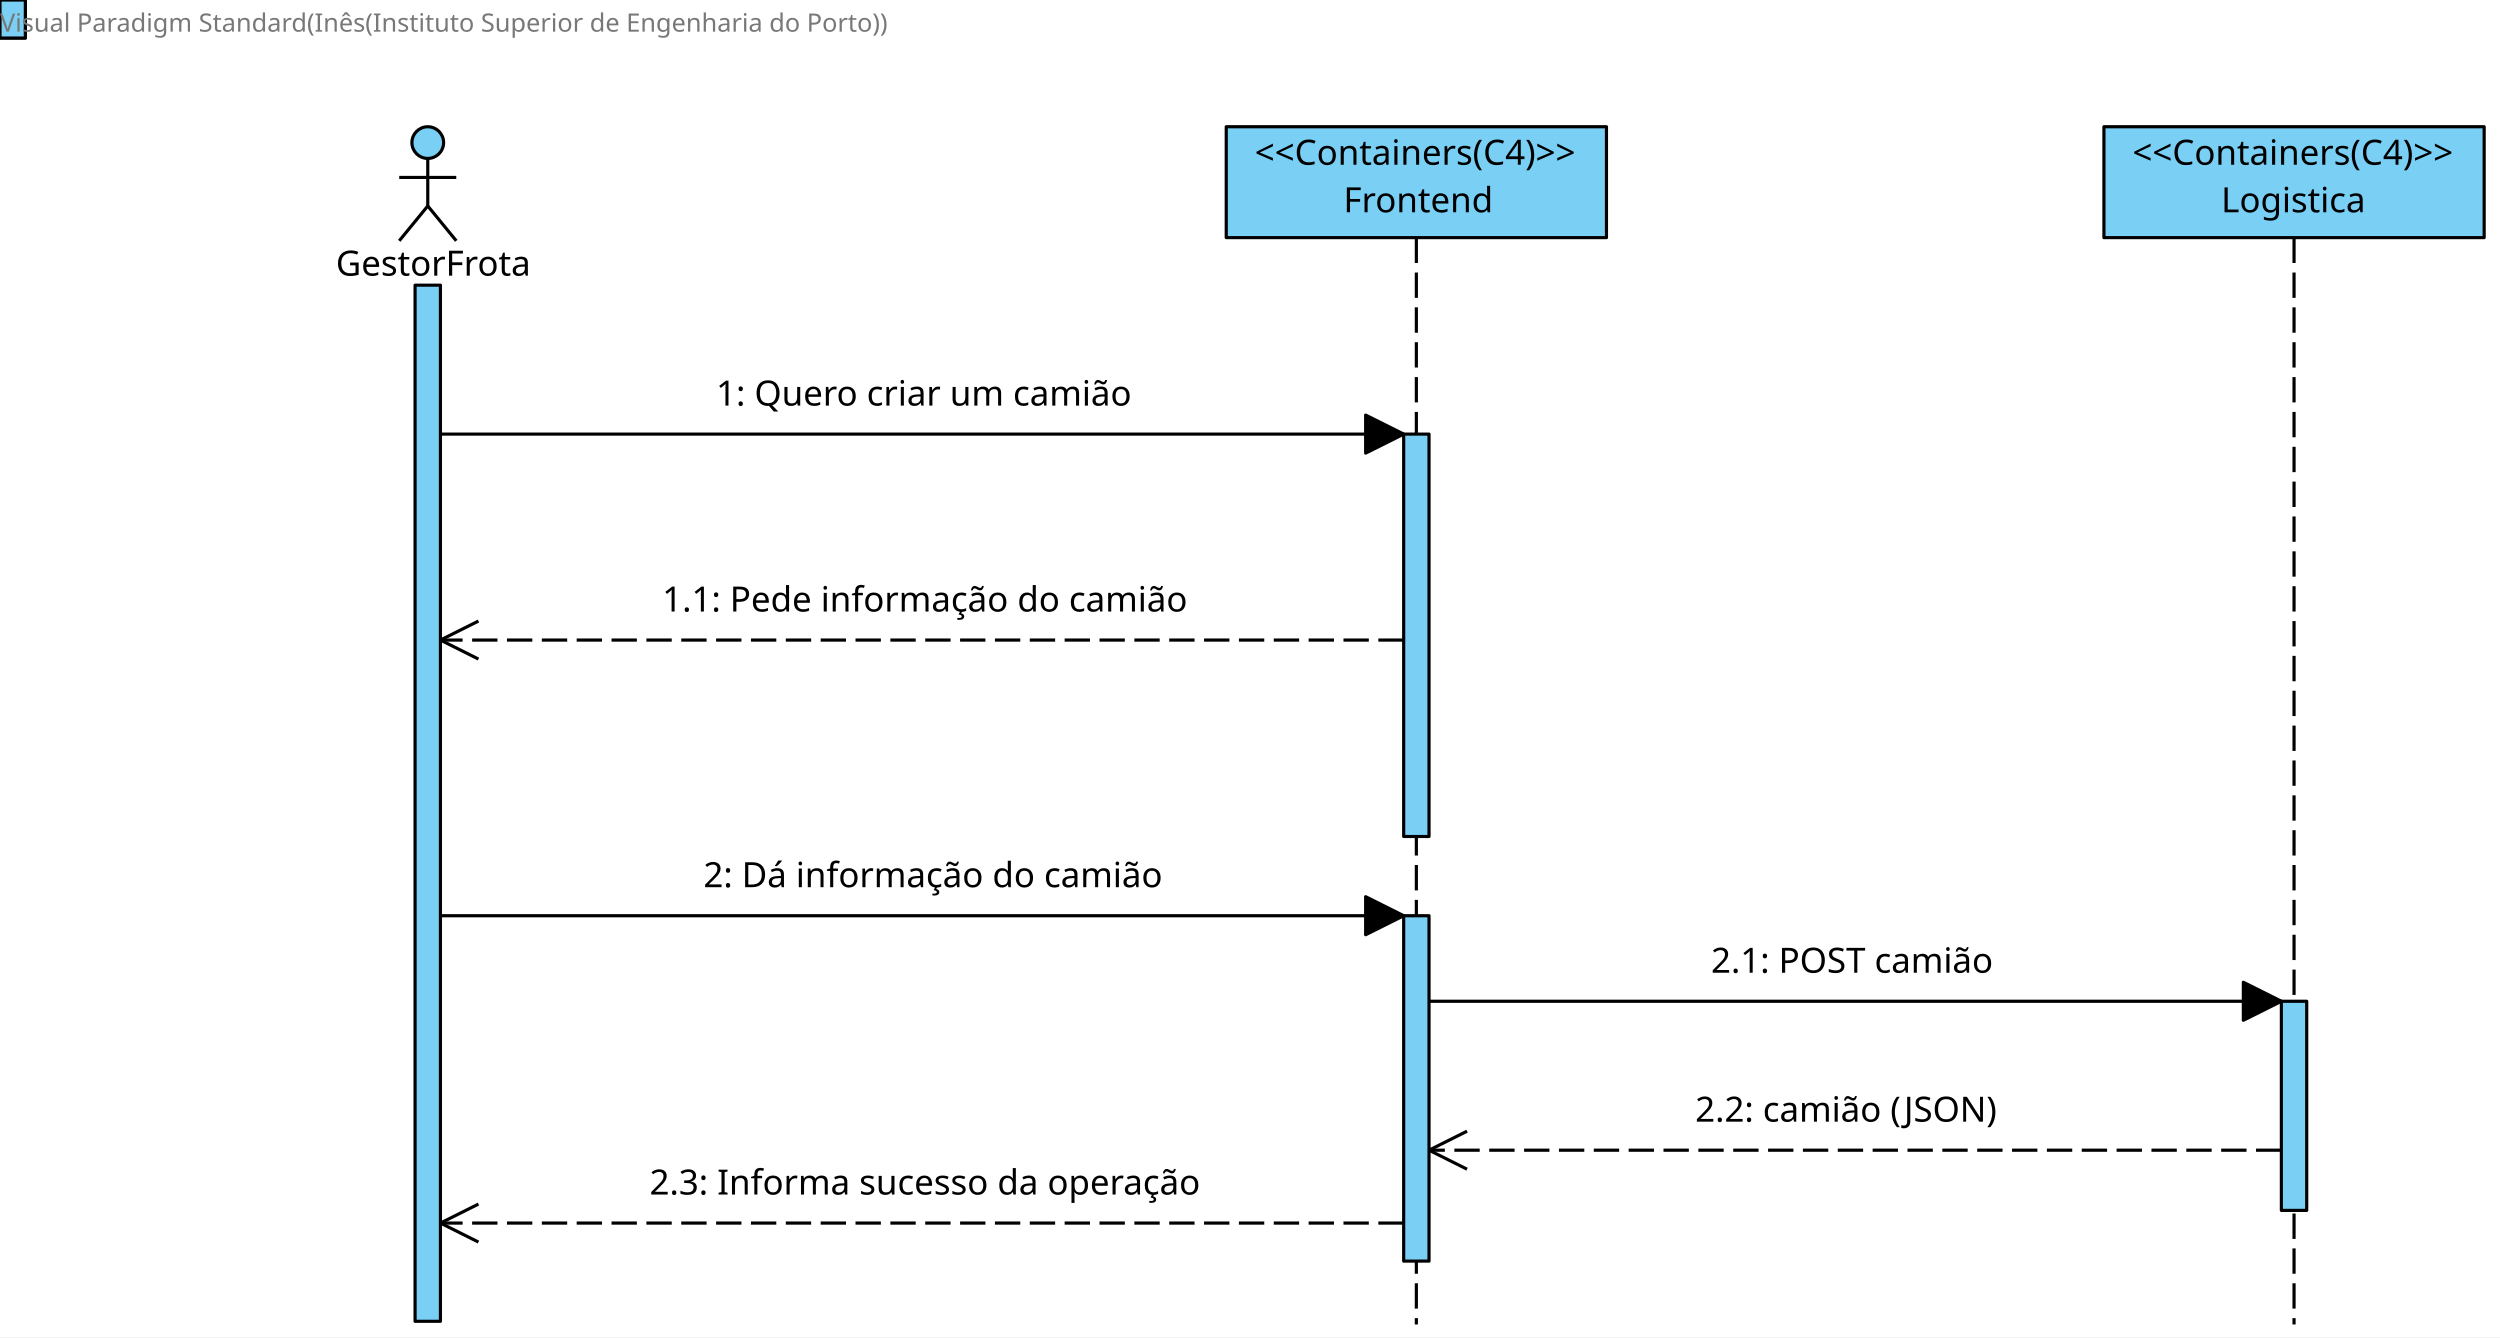
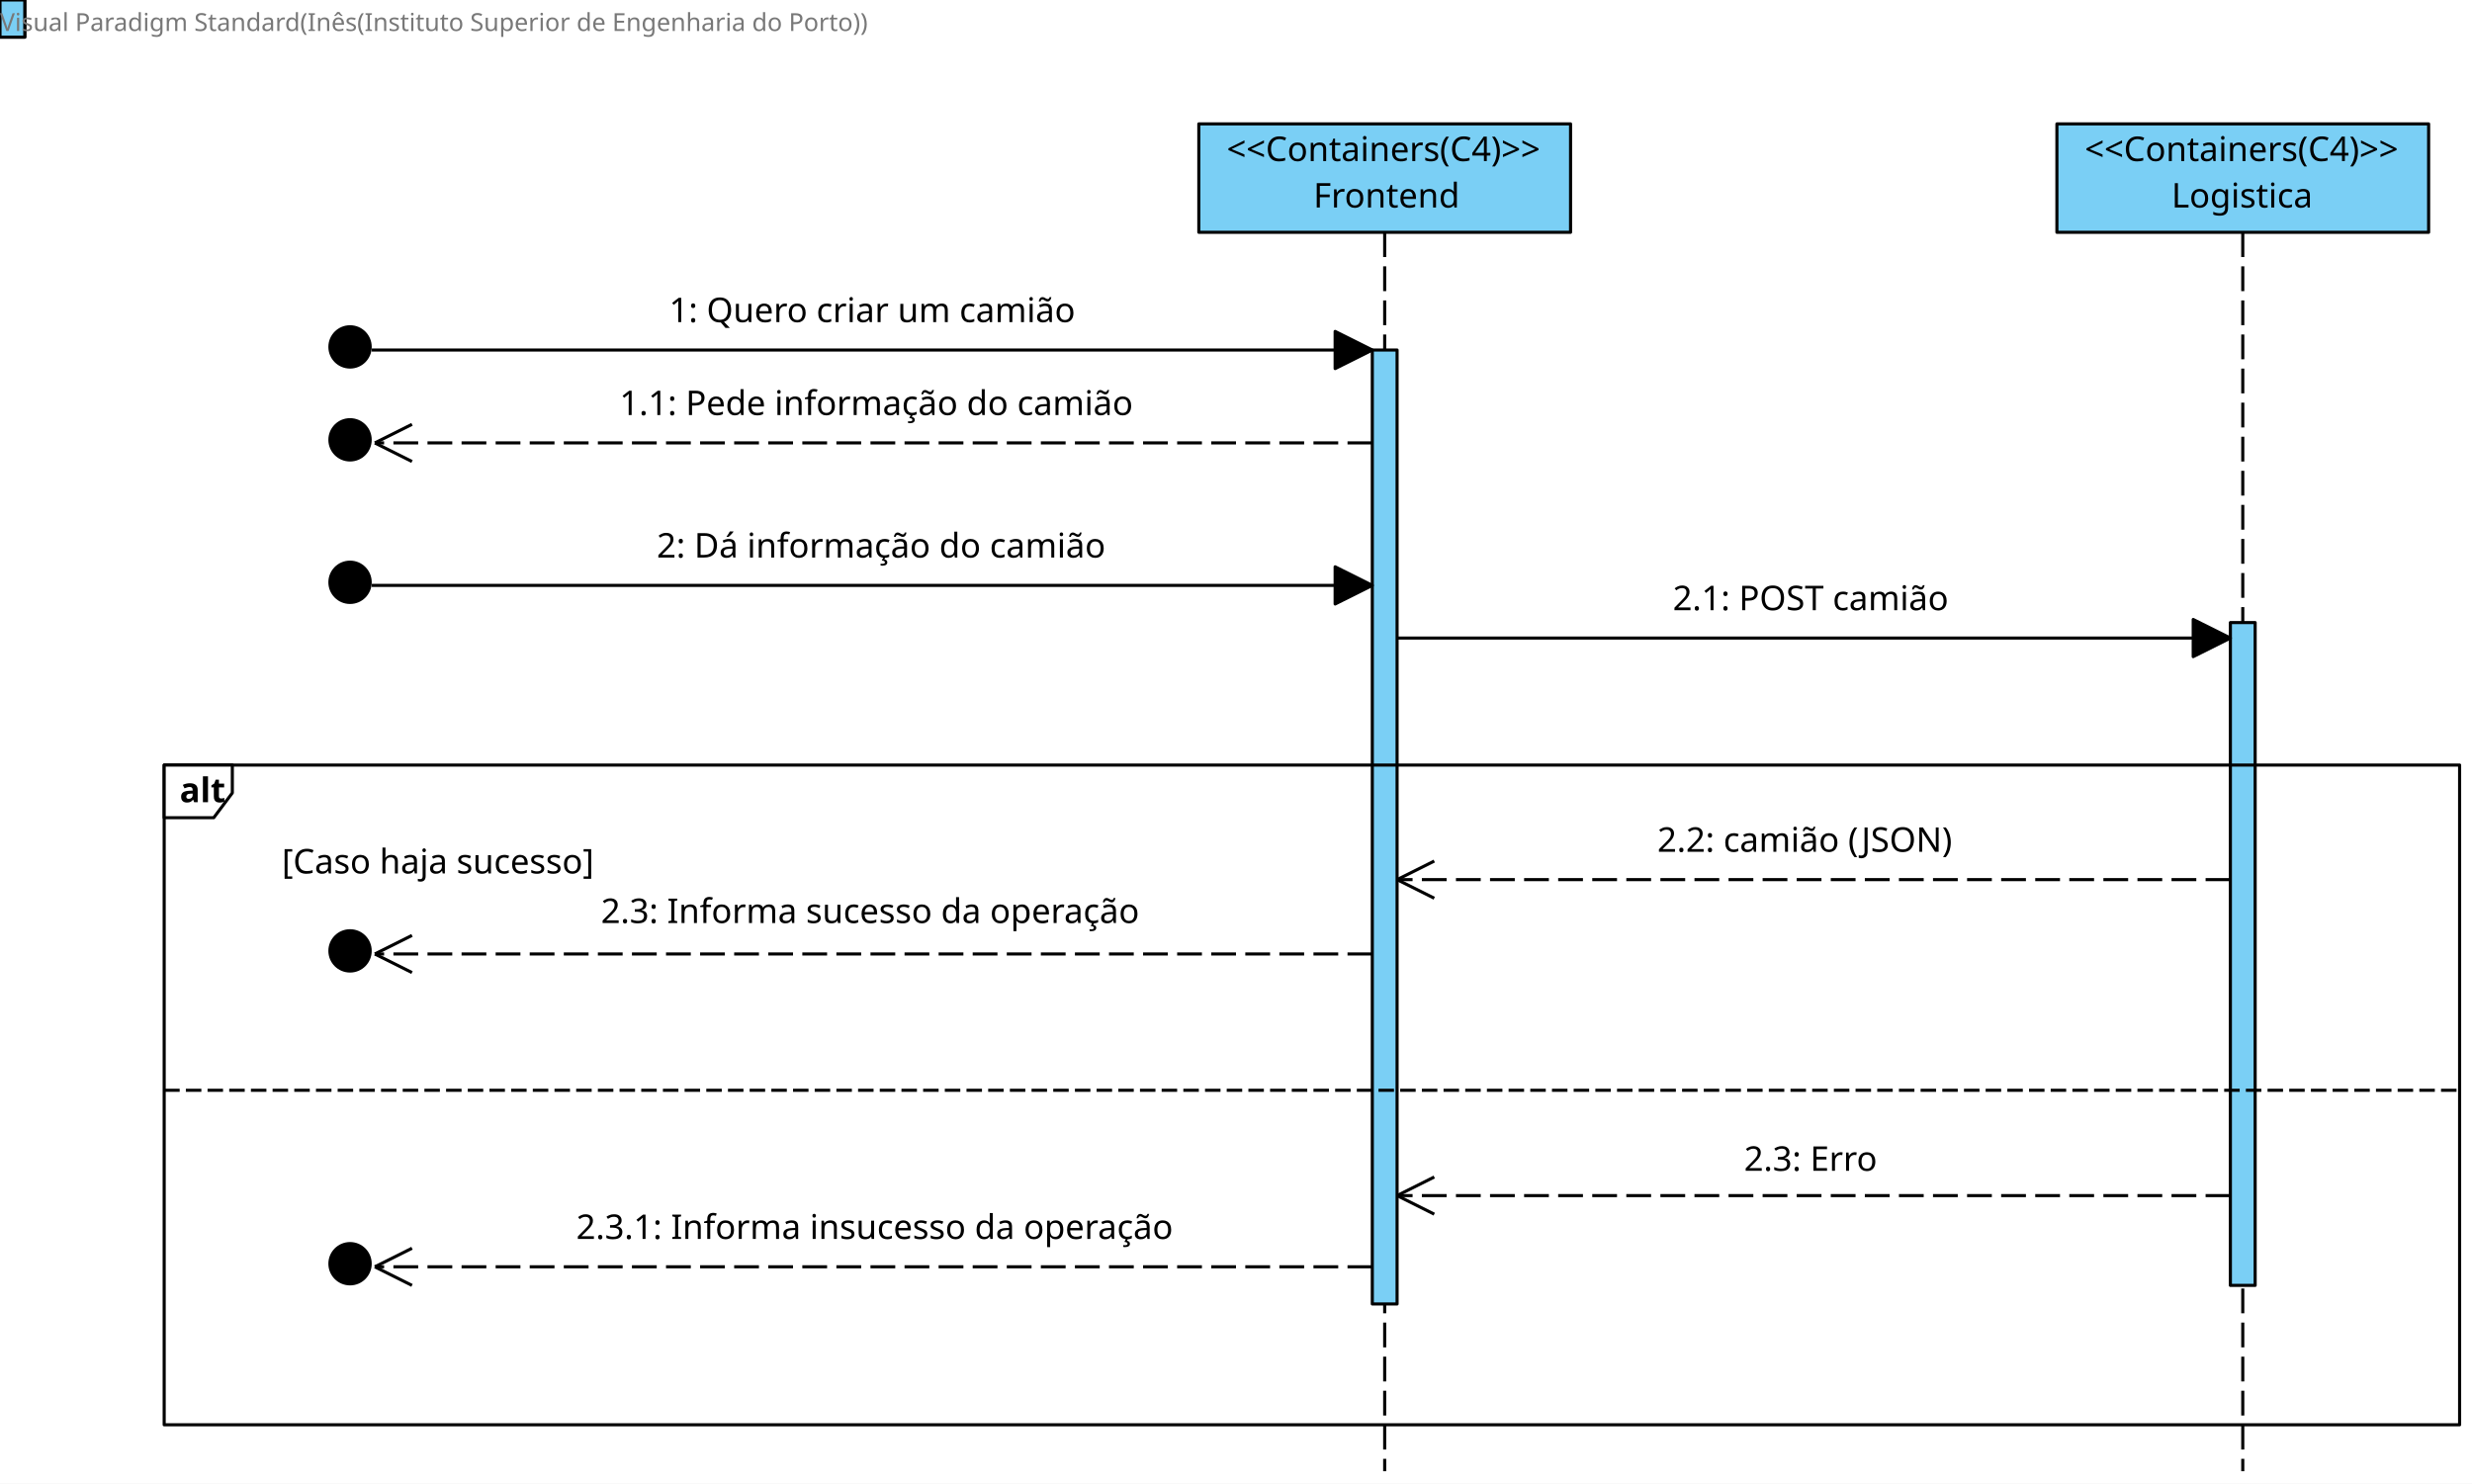
- <svg xmlns="http://www.w3.org/2000/svg" fill-opacity="0" color-rendering="auto" color-interpolation="auto" text-rendering="auto" stroke="rgb(0,0,0)" stroke-linecap="square" width="789" stroke-miterlimit="10" shape-rendering="auto" stroke-opacity="0" fill="rgb(0,0,0)" stroke-dasharray="none" font-weight="normal" stroke-width="1" height="422" font-family="'Dialog'" font-style="normal" stroke-linejoin="miter" font-size="12px" stroke-dashoffset="0" image-rendering="auto">
+ <svg xmlns="http://www.w3.org/2000/svg" fill-opacity="0" color-rendering="auto" color-interpolation="auto" text-rendering="auto" stroke="rgb(0,0,0)" stroke-linecap="square" width="798" stroke-miterlimit="10" shape-rendering="auto" stroke-opacity="0" fill="rgb(0,0,0)" stroke-dasharray="none" font-weight="normal" stroke-width="1" height="479" font-family="'Dialog'" font-style="normal" stroke-linejoin="miter" font-size="12px" stroke-dashoffset="0" image-rendering="auto">
  <defs id="genericDefs" />
  <g>
    <defs id="defs1">
      <clipPath clipPathUnits="userSpaceOnUse" id="clipPath1">
        <path d="M-7 -7 L19 -7 L19 23 L-7 23 L-7 -7 Z" />
      </clipPath>
      <clipPath clipPathUnits="userSpaceOnUse" id="clipPath2">
-         <path d="M-7 -7 L71 -7 L71 389 L-7 389 L-7 -7 Z" />
+         <path d="M-7 -7 L132 -7 L132 446 L-7 446 L-7 -7 Z" />
      </clipPath>
      <clipPath clipPathUnits="userSpaceOnUse" id="clipPath3">
-         <path d="M-7 -7 L132 -7 L132 389 L-7 389 L-7 -7 Z" />
+         <path d="M-7 -7 L19 -7 L19 225 L-7 225 L-7 -7 Z" />
      </clipPath>
      <clipPath clipPathUnits="userSpaceOnUse" id="clipPath4">
-         <path d="M-7 -7 L19 -7 L19 138 L-7 138 L-7 -7 Z" />
+         <path d="M-7 -7 L26 -7 L26 31 L-7 31 L-7 -7 Z" />
      </clipPath>
      <clipPath clipPathUnits="userSpaceOnUse" id="clipPath5">
-         <path d="M-7 -7 L19 -7 L19 77 L-7 77 L-7 -7 Z" />
+         <path d="M-7 -7 L19 -7 L19 319 L-7 319 L-7 -7 Z" />
      </clipPath>
      <clipPath clipPathUnits="userSpaceOnUse" id="clipPath6">
-         <path d="M-7 -7 L19 -7 L19 120 L-7 120 L-7 -7 Z" />
+         <path d="M-7 -7 L752 -7 L752 224 L-7 224 L-7 -7 Z" />
      </clipPath>
      <clipPath clipPathUnits="userSpaceOnUse" id="clipPath7">
-         <path d="M-79 -15 L158 -15 L158 30 L-79 30 L-79 -15 Z" />
+         <path d="M137 23 L137 38 L38 38 L38 23 ZM-7 -7 L-7 224 L752 224 L752 -7 Z" />
      </clipPath>
      <clipPath clipPathUnits="userSpaceOnUse" id="clipPath8">
+         <path d="M0 0 L0 18 L23 18 L23 0 Z" />
+       </clipPath>
+       <clipPath clipPathUnits="userSpaceOnUse" id="clipPath9">
+         <path d="M-7 -7 L752 -7 L752 118 L-7 118 L-7 -7 Z" />
+       </clipPath>
+       <clipPath clipPathUnits="userSpaceOnUse" id="clipPath10">
+         <path d="M0 0 L0 4 L741 4 L741 0 Z" />
+       </clipPath>
+       <clipPath clipPathUnits="userSpaceOnUse" id="clipPath11">
+         <path d="M-7 -7 L752 -7 L752 99 L-7 99 L-7 -7 Z" />
+       </clipPath>
+       <clipPath clipPathUnits="userSpaceOnUse" id="clipPath12">
+         <path d="M0 0 L0 15 L120 15 L120 0 Z" />
+       </clipPath>
+       <clipPath clipPathUnits="userSpaceOnUse" id="clipPath13">
        <path d="M-121 -30 L242 -30 L242 60 L-121 60 L-121 -30 Z" />
-       </clipPath>
-       <clipPath clipPathUnits="userSpaceOnUse" id="clipPath9">
-         <path d="M0 0 L408 0 L408 104 L0 104 L0 0 Z" />
-       </clipPath>
-       <clipPath clipPathUnits="userSpaceOnUse" id="clipPath10">
-         <path d="M273 29 L273 44 L128 44 L128 29 ZM0 0 L0 104 L111 104 L111 94 L290 94 L290 104 L408 104 L408 0 L86 0 L86 3 L7 3 L7 0 Z" />
-       </clipPath>
-       <clipPath clipPathUnits="userSpaceOnUse" id="clipPath11">
-         <path d="M290 29 L290 44 L111 44 L111 29 ZM0 0 L0 104 L408 104 L408 0 Z" />
-       </clipPath>
-       <clipPath clipPathUnits="userSpaceOnUse" id="clipPath12">
-         <path d="M281 29 L281 44 L123 44 L123 29 ZM0 0 L0 104 L408 104 L408 0 Z" />
-       </clipPath>
-       <clipPath clipPathUnits="userSpaceOnUse" id="clipPath13">
-         <path d="M294 29 L294 44 L107 44 L107 29 ZM0 0 L0 104 L408 104 L408 0 Z" />
      </clipPath>
      <clipPath clipPathUnits="userSpaceOnUse" id="clipPath14">
        <path d="M0 0 L373 0 L373 104 L0 104 L0 0 Z" />
      </clipPath>
      <clipPath clipPathUnits="userSpaceOnUse" id="clipPath15">
-         <path d="M239 29 L239 44 L129 44 L129 29 ZM241 76 L241 91 L124 91 L124 76 ZM0 0 L0 104 L373 104 L373 0 Z" />
+         <path d="M239 29 L239 44 L129 44 L129 29 ZM0 0 L0 104 L373 104 L373 0 Z" />
      </clipPath>
      <clipPath clipPathUnits="userSpaceOnUse" id="clipPath16">
        <path d="M241 29 L241 44 L124 44 L124 29 ZM0 0 L0 104 L373 104 L373 0 Z" />
      </clipPath>
      <clipPath clipPathUnits="userSpaceOnUse" id="clipPath17">
+         <path d="M0 0 L427 0 L427 104 L0 104 L0 0 Z" />
+       </clipPath>
+       <clipPath clipPathUnits="userSpaceOnUse" id="clipPath18">
+         <path d="M282 29 L282 44 L137 44 L137 29 ZM300 59 L300 74 L121 74 L121 59 ZM0 0 L0 104 L427 104 L427 7 L317 7 L317 0 Z" />
+       </clipPath>
+       <clipPath clipPathUnits="userSpaceOnUse" id="clipPath19">
+         <path d="M0 0 L426 0 L426 104 L0 104 L0 0 Z" />
+       </clipPath>
+       <clipPath clipPathUnits="userSpaceOnUse" id="clipPath20">
+         <path d="M299 29 L299 44 L120 44 L120 29 ZM289 75 L289 90 L131 90 L131 75 ZM0 0 L0 104 L426 104 L426 0 L281 0 L281 14 L136 14 L136 0 Z" />
+       </clipPath>
+       <clipPath clipPathUnits="userSpaceOnUse" id="clipPath21">
+         <path d="M290 29 L290 44 L132 44 L132 29 ZM0 0 L0 104 L427 104 L427 0 Z" />
+       </clipPath>
+       <clipPath clipPathUnits="userSpaceOnUse" id="clipPath22">
+         <path d="M301 28 L301 43 L114 43 L114 28 ZM0 0 L0 104 L426 104 L426 0 Z" />
+       </clipPath>
+       <clipPath clipPathUnits="userSpaceOnUse" id="clipPath23">
+         <path d="M311 29 L311 44 L106 44 L106 29 ZM0 0 L0 104 L426 104 L426 0 Z" />
+       </clipPath>
+       <clipPath clipPathUnits="userSpaceOnUse" id="clipPath24">
+         <path d="M216 30 L216 45 L153 45 L153 30 ZM0 0 L0 104 L373 104 L373 0 Z" />
+       </clipPath>
+       <clipPath clipPathUnits="userSpaceOnUse" id="clipPath25">
+         <path d="M-63 -15 L126 -15 L126 30 L-63 30 L-63 -15 Z" />
+       </clipPath>
+       <clipPath clipPathUnits="userSpaceOnUse" id="clipPath26">
+         <path d="M-205 -15 L410 -15 L410 30 L-205 30 L-205 -15 Z" />
+       </clipPath>
+       <clipPath clipPathUnits="userSpaceOnUse" id="clipPath27">
+         <path d="M-187 -15 L374 -15 L374 30 L-187 30 L-187 -15 Z" />
+       </clipPath>
+       <clipPath clipPathUnits="userSpaceOnUse" id="clipPath28">
+         <path d="M-158 -15 L316 -15 L316 30 L-158 30 L-158 -15 Z" />
+       </clipPath>
+       <clipPath clipPathUnits="userSpaceOnUse" id="clipPath29">
+         <path d="M-179 -15 L358 -15 L358 30 L-179 30 L-179 -15 Z" />
+       </clipPath>
+       <clipPath clipPathUnits="userSpaceOnUse" id="clipPath30">
+         <path d="M-145 -15 L290 -15 L290 30 L-145 30 L-145 -15 Z" />
+       </clipPath>
+       <clipPath clipPathUnits="userSpaceOnUse" id="clipPath31">
        <path d="M-117 -15 L234 -15 L234 30 L-117 30 L-117 -15 Z" />
      </clipPath>
-       <clipPath clipPathUnits="userSpaceOnUse" id="clipPath18">
+       <clipPath clipPathUnits="userSpaceOnUse" id="clipPath32">
        <path d="M-110 -15 L220 -15 L220 30 L-110 30 L-110 -15 Z" />
-       </clipPath>
-       <clipPath clipPathUnits="userSpaceOnUse" id="clipPath19">
-         <path d="M-187 -15 L374 -15 L374 30 L-187 30 L-187 -15 Z" />
-       </clipPath>
-       <clipPath clipPathUnits="userSpaceOnUse" id="clipPath20">
-         <path d="M-158 -15 L316 -15 L316 30 L-158 30 L-158 -15 Z" />
-       </clipPath>
-       <clipPath clipPathUnits="userSpaceOnUse" id="clipPath21">
-         <path d="M-179 -15 L358 -15 L358 30 L-179 30 L-179 -15 Z" />
-       </clipPath>
-       <clipPath clipPathUnits="userSpaceOnUse" id="clipPath22">
-         <path d="M-145 -15 L290 -15 L290 30 L-145 30 L-145 -15 Z" />
      </clipPath>
    </defs>
    <g fill="white" text-rendering="geometricPrecision" fill-opacity="1" stroke-opacity="1" stroke="white">
-       <rect x="0" width="789" height="422" y="0" stroke="none" />
+       <rect x="0" width="798" height="479" y="0" stroke="none" />
    </g>
    <g font-size="11px" fill-opacity="1" fill="rgb(122,207,245)" text-rendering="geometricPrecision" image-rendering="optimizeQuality" font-family="sans-serif" stroke="rgb(122,207,245)" stroke-opacity="1">
      <rect x="0" width="8" height="12" y="0" clip-path="url(#clipPath1)" stroke="none" />
    </g>
    <g stroke-linecap="butt" font-size="11px" fill-opacity="1" fill="black" text-rendering="geometricPrecision" image-rendering="optimizeQuality" font-family="sans-serif" stroke-linejoin="round" stroke="black" stroke-opacity="1" stroke-miterlimit="0">
      <rect fill="none" x="0" width="8" height="12" y="0" clip-path="url(#clipPath1)" />
    </g>
    <g font-size="11px" fill-opacity="1" fill="rgb(122,207,245)" text-rendering="geometricPrecision" image-rendering="optimizeQuality" font-family="sans-serif" stroke="rgb(122,207,245)" stroke-opacity="1">
      <rect x="0" width="8" height="12" y="0" clip-path="url(#clipPath1)" stroke="none" />
    </g>
    <g stroke-linecap="butt" font-size="11px" fill-opacity="1" fill="black" text-rendering="geometricPrecision" image-rendering="optimizeQuality" font-family="sans-serif" stroke-linejoin="round" stroke="black" stroke-opacity="1" stroke-miterlimit="0">
      <rect fill="none" x="0" width="8" height="12" y="0" clip-path="url(#clipPath1)" />
    </g>
-     <g font-size="11px" transform="translate(105,40)" fill-opacity="1" fill="rgb(122,207,245)" text-rendering="geometricPrecision" image-rendering="optimizeQuality" font-family="sans-serif" stroke="rgb(122,207,245)" stroke-opacity="1">
-       <circle r="5" clip-path="url(#clipPath2)" cx="30" cy="5" stroke="none" />
-       <rect x="26" width="8" height="327" y="50" clip-path="url(#clipPath2)" stroke="none" />
-     </g>
-     <g stroke-linecap="butt" font-size="11px" transform="translate(105,40)" fill-opacity="1" fill="black" text-rendering="geometricPrecision" image-rendering="optimizeQuality" font-family="sans-serif" stroke-linejoin="round" stroke="black" stroke-opacity="1" stroke-miterlimit="0">
-       <circle fill="none" r="5" clip-path="url(#clipPath2)" cx="30" cy="5" />
-       <rect fill="none" x="26" width="8" height="327" y="50" clip-path="url(#clipPath2)" />
-       <line y2="25" fill="none" x1="30" clip-path="url(#clipPath2)" x2="30" y1="10" />
-       <line y2="36" fill="none" x1="30" clip-path="url(#clipPath2)" x2="21" y1="25" />
-       <line y2="36" fill="none" x1="30" clip-path="url(#clipPath2)" x2="39" y1="25" />
-       <line y2="16" fill="none" x1="21" clip-path="url(#clipPath2)" x2="39" y1="16" />
-     </g>
    <g font-size="11px" transform="translate(387,40)" fill-opacity="1" fill="rgb(122,207,245)" text-rendering="geometricPrecision" image-rendering="optimizeQuality" font-family="sans-serif" stroke="rgb(122,207,245)" stroke-opacity="1">
-       <rect x="0" width="120" height="35" y="0" clip-path="url(#clipPath3)" stroke="none" />
+       <rect x="0" width="120" height="35" y="0" clip-path="url(#clipPath2)" stroke="none" />
    </g>
    <g stroke-linecap="butt" font-size="11px" transform="translate(387,40)" fill-opacity="1" fill="black" text-rendering="geometricPrecision" image-rendering="optimizeQuality" font-family="sans-serif" stroke-linejoin="round" stroke="black" stroke-opacity="1" stroke-miterlimit="0">
-       <rect fill="none" x="0" width="120" height="35" y="0" clip-path="url(#clipPath3)" />
-       <line clip-path="url(#clipPath3)" fill="none" x1="60" x2="60" y1="35" y2="378" stroke-linejoin="bevel" stroke-dasharray="8,3" />
-     </g>
-     <g font-size="11px" transform="translate(443,137)" fill-opacity="1" fill="rgb(122,207,245)" text-rendering="geometricPrecision" image-rendering="optimizeQuality" font-family="sans-serif" stroke="rgb(122,207,245)" stroke-opacity="1">
-       <rect x="0" width="8" height="127" y="0" clip-path="url(#clipPath4)" stroke="none" />
-     </g>
-     <g stroke-linecap="butt" font-size="11px" transform="translate(443,137)" fill-opacity="1" fill="black" text-rendering="geometricPrecision" image-rendering="optimizeQuality" font-family="sans-serif" stroke-linejoin="round" stroke="black" stroke-opacity="1" stroke-miterlimit="0">
-       <rect fill="none" x="0" width="8" height="127" y="0" clip-path="url(#clipPath4)" />
+       <rect fill="none" x="0" width="120" height="35" y="0" clip-path="url(#clipPath2)" />
+       <line clip-path="url(#clipPath2)" fill="none" x1="60" x2="60" y1="35" y2="435" stroke-linejoin="bevel" stroke-dasharray="8,3" />
    </g>
    <g font-size="11px" transform="translate(664,40)" fill-opacity="1" fill="rgb(122,207,245)" text-rendering="geometricPrecision" image-rendering="optimizeQuality" font-family="sans-serif" stroke="rgb(122,207,245)" stroke-opacity="1">
-       <rect x="0" width="120" height="35" y="0" clip-path="url(#clipPath3)" stroke="none" />
+       <rect x="0" width="120" height="35" y="0" clip-path="url(#clipPath2)" stroke="none" />
    </g>
    <g stroke-linecap="butt" font-size="11px" transform="translate(664,40)" fill-opacity="1" fill="black" text-rendering="geometricPrecision" image-rendering="optimizeQuality" font-family="sans-serif" stroke-linejoin="round" stroke="black" stroke-opacity="1" stroke-miterlimit="0">
-       <rect fill="none" x="0" width="120" height="35" y="0" clip-path="url(#clipPath3)" />
-       <line clip-path="url(#clipPath3)" fill="none" x1="60" x2="60" y1="35" y2="378" stroke-linejoin="bevel" stroke-dasharray="8,3" />
-     </g>
-     <g font-size="11px" transform="translate(720,316)" fill-opacity="1" fill="rgb(122,207,245)" text-rendering="geometricPrecision" image-rendering="optimizeQuality" font-family="sans-serif" stroke="rgb(122,207,245)" stroke-opacity="1">
-       <rect x="0" width="8" height="66" y="0" clip-path="url(#clipPath5)" stroke="none" />
-     </g>
-     <g stroke-linecap="butt" font-size="11px" transform="translate(720,316)" fill-opacity="1" fill="black" text-rendering="geometricPrecision" image-rendering="optimizeQuality" font-family="sans-serif" stroke-linejoin="round" stroke="black" stroke-opacity="1" stroke-miterlimit="0">
-       <rect fill="none" x="0" width="8" height="66" y="0" clip-path="url(#clipPath5)" />
-     </g>
-     <g font-size="11px" transform="translate(443,289)" fill-opacity="1" fill="rgb(122,207,245)" text-rendering="geometricPrecision" image-rendering="optimizeQuality" font-family="sans-serif" stroke="rgb(122,207,245)" stroke-opacity="1">
-       <rect x="0" width="8" height="109" y="0" clip-path="url(#clipPath6)" stroke="none" />
-     </g>
-     <g stroke-linecap="butt" font-size="11px" transform="translate(443,289)" fill-opacity="1" fill="black" text-rendering="geometricPrecision" image-rendering="optimizeQuality" font-family="sans-serif" stroke-linejoin="round" stroke="black" stroke-opacity="1" stroke-miterlimit="0">
-       <rect fill="none" x="0" width="8" height="109" y="0" clip-path="url(#clipPath6)" />
-     </g>
-     <g font-size="11px" transform="translate(96,75)" fill-opacity="1" fill="black" text-rendering="geometricPrecision" image-rendering="optimizeQuality" font-family="sans-serif" stroke="black" stroke-opacity="1">
-       <text x="10" xml:space="preserve" y="12" clip-path="url(#clipPath7)" stroke="none">GestorFrota</text>
+       <rect fill="none" x="0" width="120" height="35" y="0" clip-path="url(#clipPath2)" />
+       <line clip-path="url(#clipPath2)" fill="none" x1="60" x2="60" y1="35" y2="435" stroke-linejoin="bevel" stroke-dasharray="8,3" />
+     </g>
+     <g font-size="11px" transform="translate(720,201)" fill-opacity="1" fill="rgb(122,207,245)" text-rendering="geometricPrecision" image-rendering="optimizeQuality" font-family="sans-serif" stroke="rgb(122,207,245)" stroke-opacity="1">
+       <rect x="0" width="8" height="214" y="0" clip-path="url(#clipPath3)" stroke="none" />
+     </g>
+     <g stroke-linecap="butt" font-size="11px" transform="translate(720,201)" fill-opacity="1" fill="black" text-rendering="geometricPrecision" image-rendering="optimizeQuality" font-family="sans-serif" stroke-linejoin="round" stroke="black" stroke-opacity="1" stroke-miterlimit="0">
+       <rect fill="none" x="0" width="8" height="214" y="0" clip-path="url(#clipPath3)" />
+     </g>
+     <g font-size="11px" transform="translate(106,103)" fill-opacity="1" fill="black" text-rendering="geometricPrecision" image-rendering="optimizeQuality" font-family="sans-serif" stroke="black" stroke-opacity="1">
+       <circle r="7" clip-path="url(#clipPath4)" cx="7" cy="9" stroke="none" />
+     </g>
+     <g font-size="11px" transform="translate(443,113)" fill-opacity="1" fill="rgb(122,207,245)" text-rendering="geometricPrecision" image-rendering="optimizeQuality" font-family="sans-serif" stroke="rgb(122,207,245)" stroke-opacity="1">
+       <rect x="0" width="8" height="308" y="0" clip-path="url(#clipPath5)" stroke="none" />
+     </g>
+     <g stroke-linecap="butt" font-size="11px" transform="translate(443,113)" fill-opacity="1" fill="black" text-rendering="geometricPrecision" image-rendering="optimizeQuality" font-family="sans-serif" stroke-linejoin="round" stroke="black" stroke-opacity="1" stroke-miterlimit="0">
+       <rect fill="none" x="0" width="8" height="308" y="0" clip-path="url(#clipPath5)" />
+     </g>
+     <g font-size="11px" transform="translate(106,133)" fill-opacity="1" fill="black" text-rendering="geometricPrecision" image-rendering="optimizeQuality" font-family="sans-serif" stroke="black" stroke-opacity="1">
+       <circle r="7" clip-path="url(#clipPath4)" cx="7" cy="9" stroke="none" />
+     </g>
+     <g font-size="11px" transform="translate(106,179)" fill-opacity="1" fill="black" text-rendering="geometricPrecision" image-rendering="optimizeQuality" font-family="sans-serif" stroke="black" stroke-opacity="1">
+       <circle r="7" clip-path="url(#clipPath4)" cx="7" cy="9" stroke="none" />
+     </g>
+     <g fill-opacity="1" text-rendering="geometricPrecision" stroke="black" stroke-linecap="butt" transform="translate(53,247)" stroke-miterlimit="0" stroke-opacity="1" fill="black" font-weight="bold" font-family="sans-serif" stroke-linejoin="round" font-size="11px" image-rendering="optimizeQuality">
+       <rect fill="none" x="0" width="741" height="213" y="0" clip-path="url(#clipPath7)" />
+     </g>
+     <g font-size="11px" transform="translate(53,247)" fill-opacity="1" fill="white" text-rendering="geometricPrecision" image-rendering="optimizeQuality" font-family="sans-serif" stroke="white" font-weight="bold" stroke-opacity="1">
+       <path d="M22 0 L22 9 L16 17 L0 17 L0 0 Z" stroke="none" clip-path="url(#clipPath7)" />
+     </g>
+     <g fill-opacity="1" text-rendering="geometricPrecision" stroke="black" stroke-linecap="butt" transform="translate(53,247)" stroke-miterlimit="0" stroke-opacity="1" fill="black" font-weight="bold" font-family="sans-serif" stroke-linejoin="round" font-size="11px" image-rendering="optimizeQuality">
+       <path fill="none" d="M22 0 L22 9 L16 17 L0 17 L0 0 Z" clip-path="url(#clipPath7)" />
+     </g>
+     <g font-size="11px" transform="translate(53,247)" fill-opacity="1" fill="black" text-rendering="geometricPrecision" image-rendering="optimizeQuality" font-family="sans-serif" stroke="black" font-weight="bold" stroke-opacity="1">
+       <text x="5" xml:space="preserve" y="12" clip-path="url(#clipPath8)" stroke="none">alt</text>
+     </g>
+     <g font-size="11px" transform="translate(106,399)" fill-opacity="1" fill="black" text-rendering="geometricPrecision" image-rendering="optimizeQuality" font-family="sans-serif" stroke="black" stroke-opacity="1">
+       <circle r="7" clip-path="url(#clipPath4)" cx="7" cy="9" stroke="none" />
+     </g>
+     <g fill-opacity="1" text-rendering="geometricPrecision" stroke="black" stroke-linecap="butt" transform="translate(53,265)" stroke-miterlimit="0" stroke-opacity="1" fill="black" stroke-dasharray="5,2" font-family="sans-serif" stroke-linejoin="bevel" font-size="11px" image-rendering="optimizeQuality">
+       <line y2="87" fill="none" x1="0" clip-path="url(#clipPath11)" x2="740" y1="87" />
+     </g>
+     <g font-size="11px" transform="translate(81,270)" fill-opacity="1" fill="white" text-rendering="geometricPrecision" image-rendering="optimizeQuality" font-family="sans-serif" stroke="white" stroke-opacity="1">
+       <rect x="9" width="101" height="17" y="-1" clip-path="url(#clipPath12)" stroke="none" />
+       <text fill="black" x="10" xml:space="preserve" y="12" clip-path="url(#clipPath12)" stroke="none">[Caso haja sucesso]</text>
+     </g>
+     <g font-size="11px" transform="translate(106,298)" fill-opacity="1" fill="black" text-rendering="geometricPrecision" image-rendering="optimizeQuality" font-family="sans-serif" stroke="black" stroke-opacity="1">
+       <circle r="7" clip-path="url(#clipPath4)" cx="7" cy="9" stroke="none" />
    </g>
    <g font-size="11px" transform="translate(387,40)" fill-opacity="1" fill="black" text-rendering="geometricPrecision" image-rendering="optimizeQuality" font-family="sans-serif" stroke="black" stroke-opacity="1">
-       <text x="9" xml:space="preserve" y="12" clip-path="url(#clipPath8)" stroke="none">&lt;&lt;Containers(C4)&gt;&gt;</text>
-       <text x="37" xml:space="preserve" y="27" clip-path="url(#clipPath8)" stroke="none">Frontend</text>
+       <text x="9" xml:space="preserve" y="12" clip-path="url(#clipPath13)" stroke="none">&lt;&lt;Containers(C4)&gt;&gt;</text>
+       <text x="37" xml:space="preserve" y="27" clip-path="url(#clipPath13)" stroke="none">Frontend</text>
    </g>
    <g font-size="11px" transform="translate(664,40)" fill-opacity="1" fill="black" text-rendering="geometricPrecision" image-rendering="optimizeQuality" font-family="sans-serif" stroke="black" stroke-opacity="1">
-       <text x="9" xml:space="preserve" y="12" clip-path="url(#clipPath8)" stroke="none">&lt;&lt;Containers(C4)&gt;&gt;</text>
-       <text x="37" xml:space="preserve" y="27" clip-path="url(#clipPath8)" stroke="none">Logistica</text>
-     </g>
-     <g stroke-linecap="butt" font-size="11px" transform="translate(89,87)" fill-opacity="1" fill="black" text-rendering="geometricPrecision" image-rendering="optimizeQuality" font-family="sans-serif" stroke-linejoin="round" stroke="black" stroke-opacity="1">
-       <line y2="50" fill="none" x1="50" clip-path="url(#clipPath10)" x2="354" y1="50" />
-       <polygon points=" 354 50 342 44 342 56" clip-path="url(#clipPath10)" stroke="none" />
-       <polygon fill="none" points=" 354 50 342 44 342 56" clip-path="url(#clipPath10)" />
-     </g>
-     <g fill-opacity="1" text-rendering="geometricPrecision" stroke="black" stroke-linecap="butt" transform="translate(89,152)" stroke-miterlimit="0" stroke-opacity="1" fill="black" stroke-dasharray="8,3" font-family="sans-serif" stroke-linejoin="round" font-size="11px" image-rendering="optimizeQuality">
-       <line y2="50" fill="none" x1="354" clip-path="url(#clipPath11)" x2="50" y1="50" />
-       <line clip-path="url(#clipPath11)" fill="none" x1="50" x2="62" y1="50" y2="56" stroke-dasharray="none" stroke-miterlimit="10" />
-       <line clip-path="url(#clipPath11)" fill="none" x1="50" x2="62" y1="50" y2="44" stroke-dasharray="none" stroke-miterlimit="10" />
-     </g>
-     <g stroke-linecap="butt" font-size="11px" transform="translate(89,239)" fill-opacity="1" fill="black" text-rendering="geometricPrecision" image-rendering="optimizeQuality" font-family="sans-serif" stroke-linejoin="round" stroke="black" stroke-opacity="1">
-       <line y2="50" fill="none" x1="50" clip-path="url(#clipPath12)" x2="354" y1="50" />
-       <polygon points=" 354 50 342 44 342 56" clip-path="url(#clipPath12)" stroke="none" />
-       <polygon fill="none" points=" 354 50 342 44 342 56" clip-path="url(#clipPath12)" />
-     </g>
-     <g fill-opacity="1" text-rendering="geometricPrecision" stroke="black" stroke-linecap="butt" transform="translate(89,336)" stroke-miterlimit="0" stroke-opacity="1" fill="black" stroke-dasharray="8,3" font-family="sans-serif" stroke-linejoin="round" font-size="11px" image-rendering="optimizeQuality">
-       <line y2="50" fill="none" x1="354" clip-path="url(#clipPath13)" x2="50" y1="50" />
-       <line clip-path="url(#clipPath13)" fill="none" x1="50" x2="62" y1="50" y2="56" stroke-dasharray="none" stroke-miterlimit="10" />
-       <line clip-path="url(#clipPath13)" fill="none" x1="50" x2="62" y1="50" y2="44" stroke-dasharray="none" stroke-miterlimit="10" />
-     </g>
-     <g stroke-linecap="butt" font-size="11px" transform="translate(401,266)" fill-opacity="1" fill="black" text-rendering="geometricPrecision" image-rendering="optimizeQuality" font-family="sans-serif" stroke-linejoin="round" stroke="black" stroke-opacity="1">
+       <text x="9" xml:space="preserve" y="12" clip-path="url(#clipPath13)" stroke="none">&lt;&lt;Containers(C4)&gt;&gt;</text>
+       <text x="37" xml:space="preserve" y="27" clip-path="url(#clipPath13)" stroke="none">Logistica</text>
+     </g>
+     <g stroke-linecap="butt" font-size="11px" transform="translate(401,156)" fill-opacity="1" fill="black" text-rendering="geometricPrecision" image-rendering="optimizeQuality" font-family="sans-serif" stroke-linejoin="round" stroke="black" stroke-opacity="1">
      <line y2="50" fill="none" x1="50" clip-path="url(#clipPath15)" x2="319" y1="50" />
      <polygon points=" 319 50 307 44 307 56" clip-path="url(#clipPath15)" stroke="none" />
      <polygon fill="none" points=" 319 50 307 44 307 56" clip-path="url(#clipPath15)" />
    </g>
-     <g fill-opacity="1" text-rendering="geometricPrecision" stroke="black" stroke-linecap="butt" transform="translate(401,313)" stroke-miterlimit="0" stroke-opacity="1" fill="black" stroke-dasharray="8,3" font-family="sans-serif" stroke-linejoin="round" font-size="11px" image-rendering="optimizeQuality">
+     <g fill-opacity="1" text-rendering="geometricPrecision" stroke="black" stroke-linecap="butt" transform="translate(401,234)" stroke-miterlimit="0" stroke-opacity="1" fill="black" stroke-dasharray="8,3" font-family="sans-serif" stroke-linejoin="round" font-size="11px" image-rendering="optimizeQuality">
      <line y2="50" fill="none" x1="319" clip-path="url(#clipPath16)" x2="50" y1="50" />
      <line clip-path="url(#clipPath16)" fill="none" x1="50" x2="62" y1="50" y2="56" stroke-dasharray="none" stroke-miterlimit="10" />
      <line clip-path="url(#clipPath16)" fill="none" x1="50" x2="62" y1="50" y2="44" stroke-dasharray="none" stroke-miterlimit="10" />
    </g>
-     <g font-size="11px" transform="translate(525,342)" fill-opacity="1" fill="white" text-rendering="geometricPrecision" image-rendering="optimizeQuality" font-family="sans-serif" stroke="white" stroke-opacity="1">
-       <rect x="0" width="117" height="15" y="0" clip-path="url(#clipPath17)" stroke="none" />
-       <text fill="black" x="10" xml:space="preserve" y="12" clip-path="url(#clipPath17)" stroke="none">2.2: camião (JSON)</text>
-     </g>
-     <g font-size="11px" transform="translate(530,295)" fill-opacity="1" fill="white" text-rendering="geometricPrecision" image-rendering="optimizeQuality" font-family="sans-serif" stroke="white" stroke-opacity="1">
-       <rect x="0" width="110" height="15" y="0" clip-path="url(#clipPath18)" stroke="none" />
-       <text fill="black" x="10" xml:space="preserve" y="12" clip-path="url(#clipPath18)" stroke="none">2.1: POST camião</text>
-     </g>
-     <g font-size="11px" transform="translate(196,365)" fill-opacity="1" fill="white" text-rendering="geometricPrecision" image-rendering="optimizeQuality" font-family="sans-serif" stroke="white" stroke-opacity="1">
-       <rect x="0" width="187" height="15" y="0" clip-path="url(#clipPath19)" stroke="none" />
-       <text fill="black" x="9" xml:space="preserve" y="12" clip-path="url(#clipPath19)" stroke="none">2.3: Informa sucesso da operação</text>
-     </g>
-     <g font-size="11px" transform="translate(212,268)" fill-opacity="1" fill="white" text-rendering="geometricPrecision" image-rendering="optimizeQuality" font-family="sans-serif" stroke="white" stroke-opacity="1">
-       <rect x="0" width="158" height="15" y="0" clip-path="url(#clipPath20)" stroke="none" />
-       <text fill="black" x="10" xml:space="preserve" y="12" clip-path="url(#clipPath20)" stroke="none">2: Dá informação do camião</text>
-     </g>
-     <g font-size="11px" transform="translate(200,181)" fill-opacity="1" fill="white" text-rendering="geometricPrecision" image-rendering="optimizeQuality" font-family="sans-serif" stroke="white" stroke-opacity="1">
-       <rect x="0" width="179" height="15" y="0" clip-path="url(#clipPath21)" stroke="none" />
-       <text fill="black" x="9" xml:space="preserve" y="12" clip-path="url(#clipPath21)" stroke="none">1.1: Pede informação do camião</text>
-     </g>
-     <g font-size="11px" transform="translate(217,116)" fill-opacity="1" fill="white" text-rendering="geometricPrecision" image-rendering="optimizeQuality" font-family="sans-serif" stroke="white" stroke-opacity="1">
-       <rect x="0" width="145" height="15" y="0" clip-path="url(#clipPath22)" stroke="none" />
-       <text fill="black" x="9" xml:space="preserve" y="12" clip-path="url(#clipPath22)" stroke="none">1: Quero criar um camião</text>
+     <g stroke-linecap="butt" font-size="11px" transform="translate(70,63)" fill-opacity="1" fill="black" text-rendering="geometricPrecision" image-rendering="optimizeQuality" font-family="sans-serif" stroke-linejoin="round" stroke="black" stroke-opacity="1">
+       <line y2="50" fill="none" x1="50" clip-path="url(#clipPath18)" x2="373" y1="50" />
+       <polygon points=" 373 50 361 44 361 56" clip-path="url(#clipPath18)" stroke="none" />
+       <polygon fill="none" points=" 373 50 361 44 361 56" clip-path="url(#clipPath18)" />
+     </g>
+     <g fill-opacity="1" text-rendering="geometricPrecision" stroke="black" stroke-linecap="butt" transform="translate(71,93)" stroke-miterlimit="0" stroke-opacity="1" fill="black" stroke-dasharray="8,3" font-family="sans-serif" stroke-linejoin="round" font-size="11px" image-rendering="optimizeQuality">
+       <line y2="50" fill="none" x1="372" clip-path="url(#clipPath20)" x2="50" y1="50" />
+       <line clip-path="url(#clipPath20)" fill="none" x1="50" x2="62" y1="50" y2="56" stroke-dasharray="none" stroke-miterlimit="10" />
+       <line clip-path="url(#clipPath20)" fill="none" x1="50" x2="62" y1="50" y2="44" stroke-dasharray="none" stroke-miterlimit="10" />
+     </g>
+     <g stroke-linecap="butt" font-size="11px" transform="translate(70,139)" fill-opacity="1" fill="black" text-rendering="geometricPrecision" image-rendering="optimizeQuality" font-family="sans-serif" stroke-linejoin="round" stroke="black" stroke-opacity="1">
+       <line y2="50" fill="none" x1="50" clip-path="url(#clipPath21)" x2="373" y1="50" />
+       <polygon points=" 373 50 361 44 361 56" clip-path="url(#clipPath21)" stroke="none" />
+       <polygon fill="none" points=" 373 50 361 44 361 56" clip-path="url(#clipPath21)" />
+     </g>
+     <g fill-opacity="1" text-rendering="geometricPrecision" stroke="black" stroke-linecap="butt" transform="translate(71,258)" stroke-miterlimit="0" stroke-opacity="1" fill="black" stroke-dasharray="8,3" font-family="sans-serif" stroke-linejoin="round" font-size="11px" image-rendering="optimizeQuality">
+       <line y2="50" fill="none" x1="372" clip-path="url(#clipPath22)" x2="50" y1="50" />
+       <line clip-path="url(#clipPath22)" fill="none" x1="50" x2="62" y1="50" y2="56" stroke-dasharray="none" stroke-miterlimit="10" />
+       <line clip-path="url(#clipPath22)" fill="none" x1="50" x2="62" y1="50" y2="44" stroke-dasharray="none" stroke-miterlimit="10" />
+     </g>
+     <g fill-opacity="1" text-rendering="geometricPrecision" stroke="black" stroke-linecap="butt" transform="translate(71,359)" stroke-miterlimit="0" stroke-opacity="1" fill="black" stroke-dasharray="8,3" font-family="sans-serif" stroke-linejoin="round" font-size="11px" image-rendering="optimizeQuality">
+       <line y2="50" fill="none" x1="372" clip-path="url(#clipPath23)" x2="50" y1="50" />
+       <line clip-path="url(#clipPath23)" fill="none" x1="50" x2="62" y1="50" y2="56" stroke-dasharray="none" stroke-miterlimit="10" />
+       <line clip-path="url(#clipPath23)" fill="none" x1="50" x2="62" y1="50" y2="44" stroke-dasharray="none" stroke-miterlimit="10" />
+     </g>
+     <g fill-opacity="1" text-rendering="geometricPrecision" stroke="black" stroke-linecap="butt" transform="translate(401,336)" stroke-miterlimit="0" stroke-opacity="1" fill="black" stroke-dasharray="8,3" font-family="sans-serif" stroke-linejoin="round" font-size="11px" image-rendering="optimizeQuality">
+       <line y2="50" fill="none" x1="319" clip-path="url(#clipPath24)" x2="50" y1="50" />
+       <line clip-path="url(#clipPath24)" fill="none" x1="50" x2="62" y1="50" y2="56" stroke-dasharray="none" stroke-miterlimit="10" />
+       <line clip-path="url(#clipPath24)" fill="none" x1="50" x2="62" y1="50" y2="44" stroke-dasharray="none" stroke-miterlimit="10" />
+     </g>
+     <g font-size="11px" transform="translate(554,366)" fill-opacity="1" fill="white" text-rendering="geometricPrecision" image-rendering="optimizeQuality" font-family="sans-serif" stroke="white" stroke-opacity="1">
+       <rect x="0" width="63" height="15" y="0" clip-path="url(#clipPath25)" stroke="none" />
+       <text fill="black" x="9" xml:space="preserve" y="12" clip-path="url(#clipPath25)" stroke="none">2.3: Erro</text>
+     </g>
+     <g font-size="11px" transform="translate(177,388)" fill-opacity="1" fill="white" text-rendering="geometricPrecision" image-rendering="optimizeQuality" font-family="sans-serif" stroke="white" stroke-opacity="1">
+       <rect x="0" width="205" height="15" y="0" clip-path="url(#clipPath26)" stroke="none" />
+       <text fill="black" x="9" xml:space="preserve" y="12" clip-path="url(#clipPath26)" stroke="none">2.3.1: Informa insucesso da operação</text>
+     </g>
+     <g font-size="11px" transform="translate(185,286)" fill-opacity="1" fill="white" text-rendering="geometricPrecision" image-rendering="optimizeQuality" font-family="sans-serif" stroke="white" stroke-opacity="1">
+       <rect x="0" width="187" height="15" y="0" clip-path="url(#clipPath27)" stroke="none" />
+       <text fill="black" x="9" xml:space="preserve" y="12" clip-path="url(#clipPath27)" stroke="none">2.3: Informa sucesso da operação</text>
+     </g>
+     <g font-size="11px" transform="translate(202,168)" fill-opacity="1" fill="white" text-rendering="geometricPrecision" image-rendering="optimizeQuality" font-family="sans-serif" stroke="white" stroke-opacity="1">
+       <rect x="0" width="158" height="15" y="0" clip-path="url(#clipPath28)" stroke="none" />
+       <text fill="black" x="10" xml:space="preserve" y="12" clip-path="url(#clipPath28)" stroke="none">2: Dá informação do camião</text>
+     </g>
+     <g font-size="11px" transform="translate(191,122)" fill-opacity="1" fill="white" text-rendering="geometricPrecision" image-rendering="optimizeQuality" font-family="sans-serif" stroke="white" stroke-opacity="1">
+       <rect x="0" width="179" height="15" y="0" clip-path="url(#clipPath29)" stroke="none" />
+       <text fill="black" x="9" xml:space="preserve" y="12" clip-path="url(#clipPath29)" stroke="none">1.1: Pede informação do camião</text>
+     </g>
+     <g font-size="11px" transform="translate(207,92)" fill-opacity="1" fill="white" text-rendering="geometricPrecision" image-rendering="optimizeQuality" font-family="sans-serif" stroke="white" stroke-opacity="1">
+       <rect x="0" width="145" height="15" y="0" clip-path="url(#clipPath30)" stroke="none" />
+       <text fill="black" x="9" xml:space="preserve" y="12" clip-path="url(#clipPath30)" stroke="none">1: Quero criar um camião</text>
+     </g>
+     <g font-size="11px" transform="translate(525,263)" fill-opacity="1" fill="white" text-rendering="geometricPrecision" image-rendering="optimizeQuality" font-family="sans-serif" stroke="white" stroke-opacity="1">
+       <rect x="0" width="117" height="15" y="0" clip-path="url(#clipPath31)" stroke="none" />
+       <text fill="black" x="10" xml:space="preserve" y="12" clip-path="url(#clipPath31)" stroke="none">2.2: camião (JSON)</text>
+     </g>
+     <g font-size="11px" transform="translate(530,185)" fill-opacity="1" fill="white" text-rendering="geometricPrecision" image-rendering="optimizeQuality" font-family="sans-serif" stroke="white" stroke-opacity="1">
+       <rect x="0" width="110" height="15" y="0" clip-path="url(#clipPath32)" stroke="none" />
+       <text fill="black" x="10" xml:space="preserve" y="12" clip-path="url(#clipPath32)" stroke="none">2.1: POST camião</text>
    </g>
    <g font-size="8px" fill-opacity="1" fill="rgb(120,120,120)" text-rendering="geometricPrecision" image-rendering="optimizeQuality" stroke="rgb(120,120,120)" stroke-opacity="1">
      <text x="0" xml:space="preserve" y="10" stroke="none">Visual Paradigm Standard(Inês(Instituto Superior de Engenharia do Porto))</text>
    </g>
  </g>
</svg>
